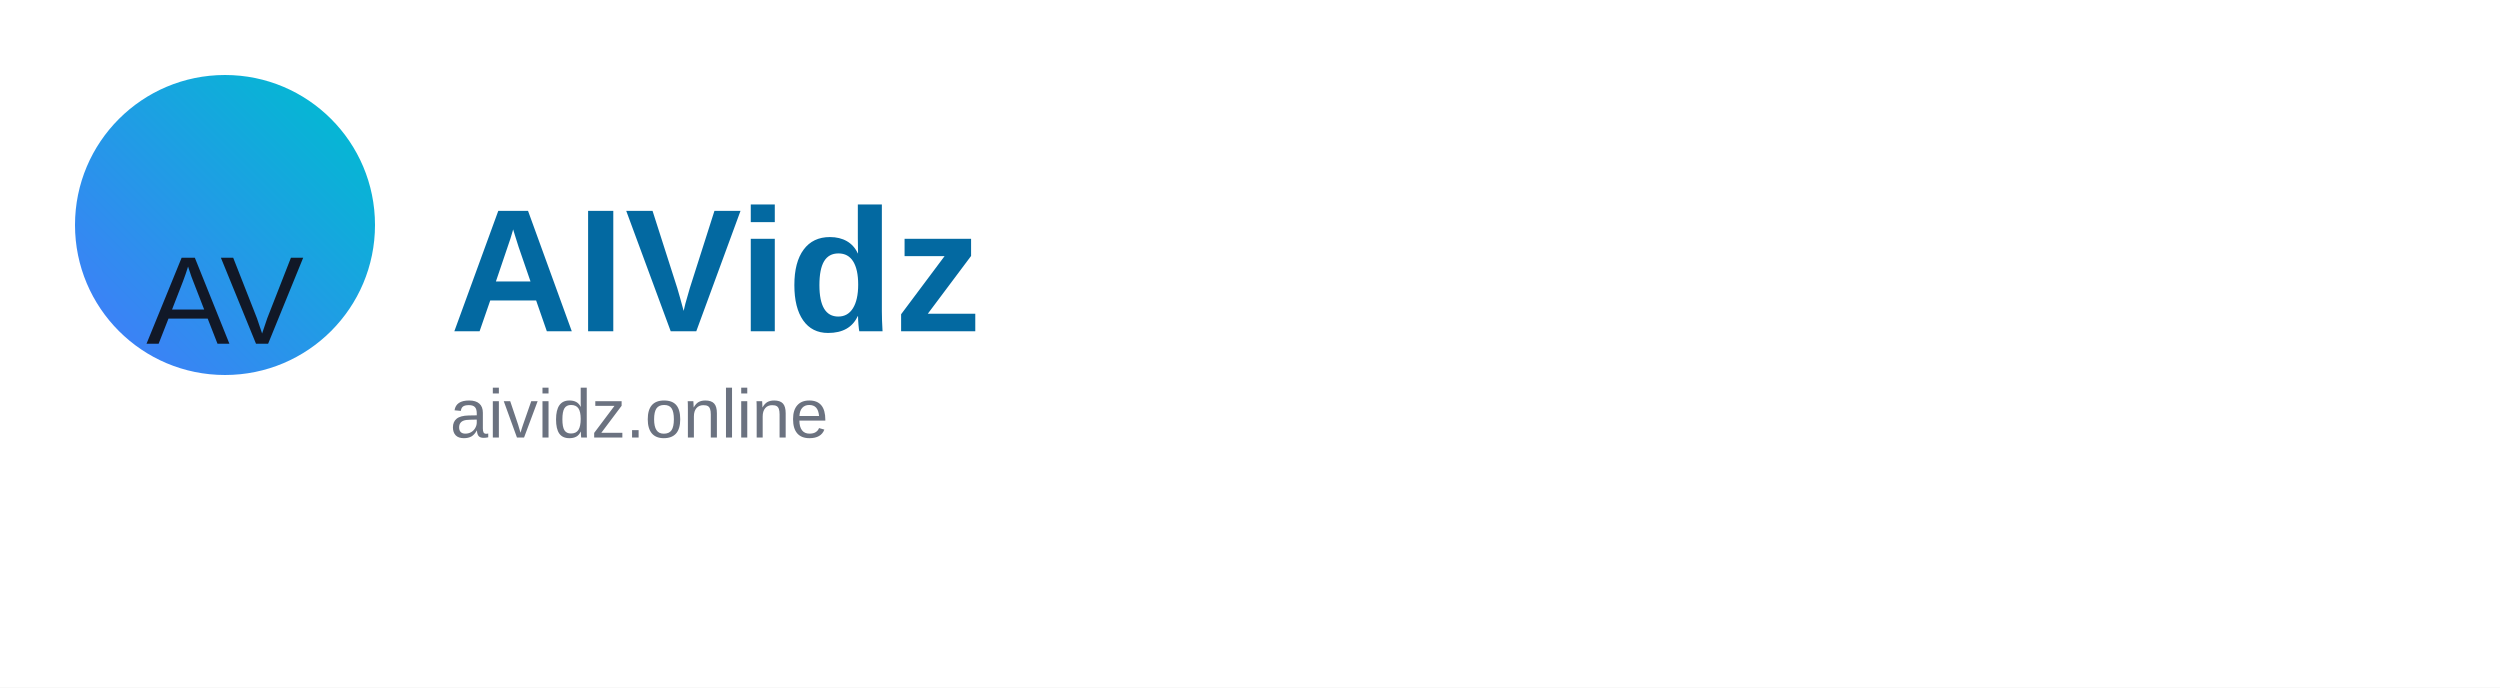
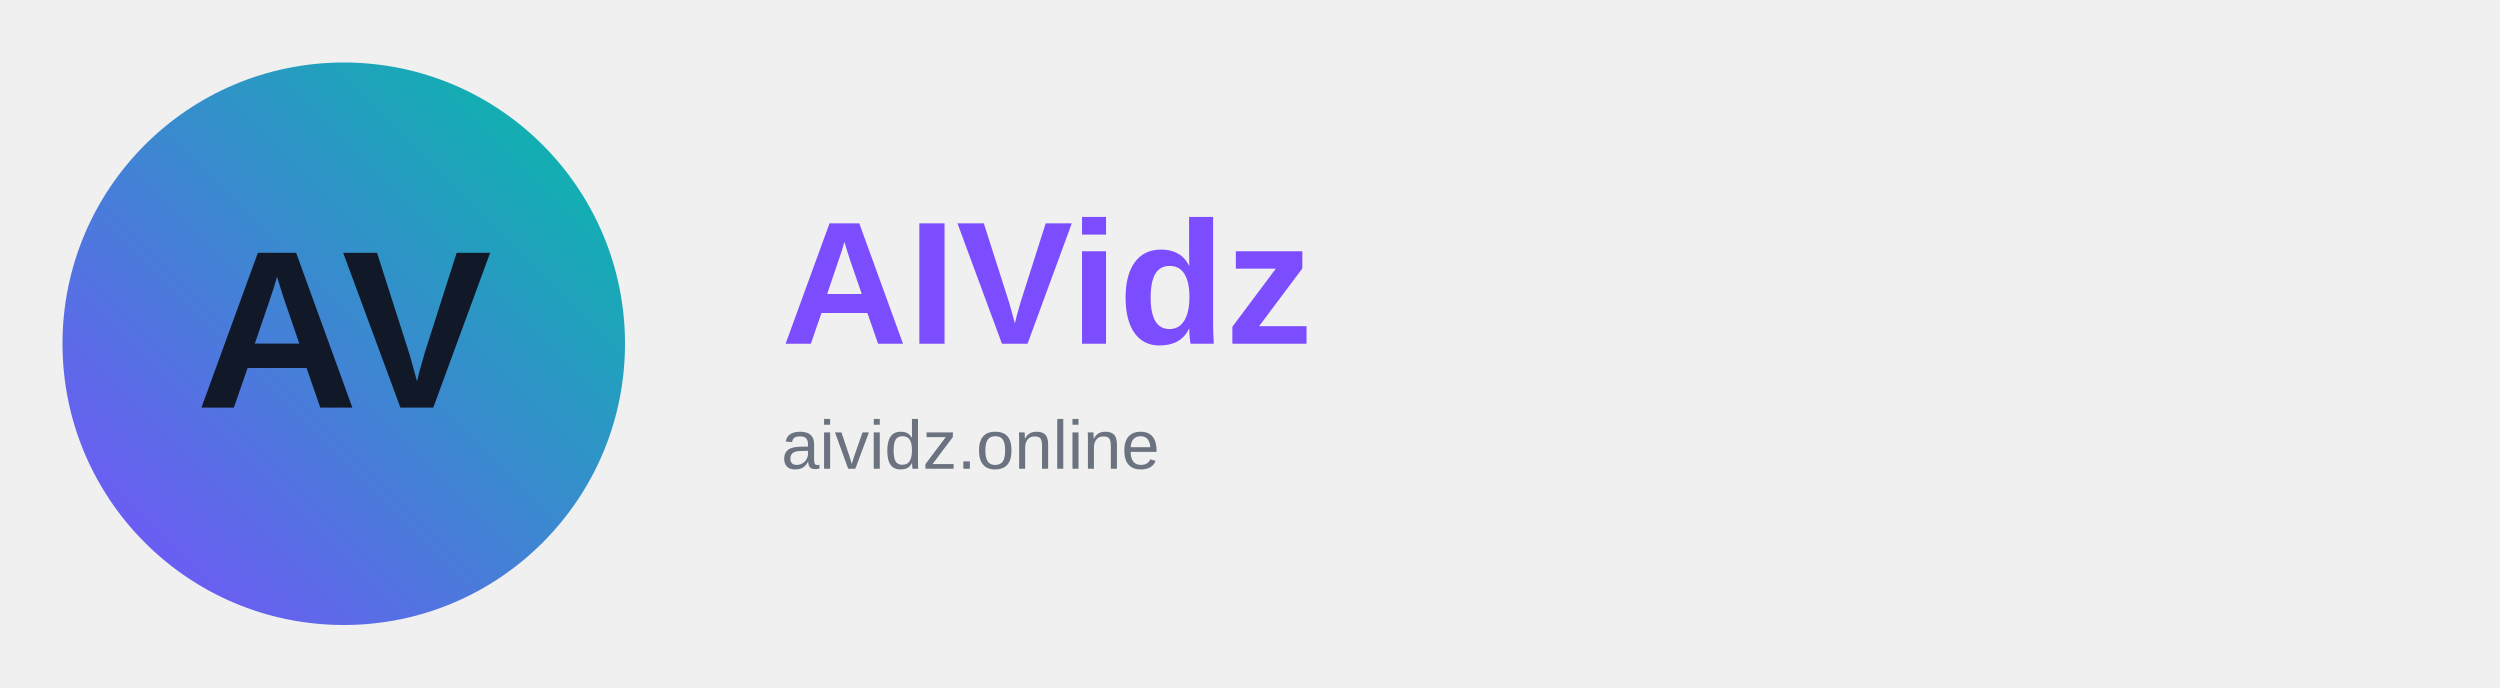
<svg xmlns="http://www.w3.org/2000/svg" width="800" height="220" viewBox="0 0 800 220">
-   <rect width="100%" height="100%" fill="white" />
-   <g transform="translate(24,24)">
-     <defs>
-       <linearGradient id="badgeGrad" x1="0.854" y1="0.146" x2="0.146" y2="0.854">
-         <stop offset="0%" stop-color="#06B6D4" />
-         <stop offset="100%" stop-color="#3B82F6" />
-       </linearGradient>
-     </defs>
-     <circle cx="48" cy="48" r="48" fill="url(#badgeGrad)" />
-     <text x="48" y="86" font-family="Arial, Helvetica, sans-serif" font-size="40" text-anchor="middle" fill="#111827">AV</text>
-     <text x="120" y="82" font-family="Arial, Helvetica, sans-serif" font-size="56" font-weight="700" fill="#0369A1">AIVidz</text>
-     <text x="120" y="116" font-family="Arial, Helvetica, sans-serif" font-size="22" fill="#6B7280">aividz.online</text>
-   </g>
+   <defs>
+     <linearGradient id="badgeGrad" x1="100%" y1="0%" x2="0%" y2="100%">
+       <stop offset="0%" stop-color="#00BFA5" />
+       <stop offset="100%" stop-color="#7C4DFF" />
+     </linearGradient>
+   </defs>
+   <circle cx="110" cy="110" r="90" fill="url(#badgeGrad)" />
+   <text x="110" y="110" text-anchor="middle" dominant-baseline="middle" font-family="Arial, Helvetica, sans-serif" font-size="72" font-weight="bold" fill="#111827">AV</text>
+   <text x="250" y="110" font-family="Arial, Helvetica, sans-serif" font-size="56" font-weight="bold" fill="#7C4DFF">AIVidz</text>
+   <text x="250" y="150" font-family="Arial, Helvetica, sans-serif" font-size="22" fill="#6B7280">aividz.online</text>
</svg>
